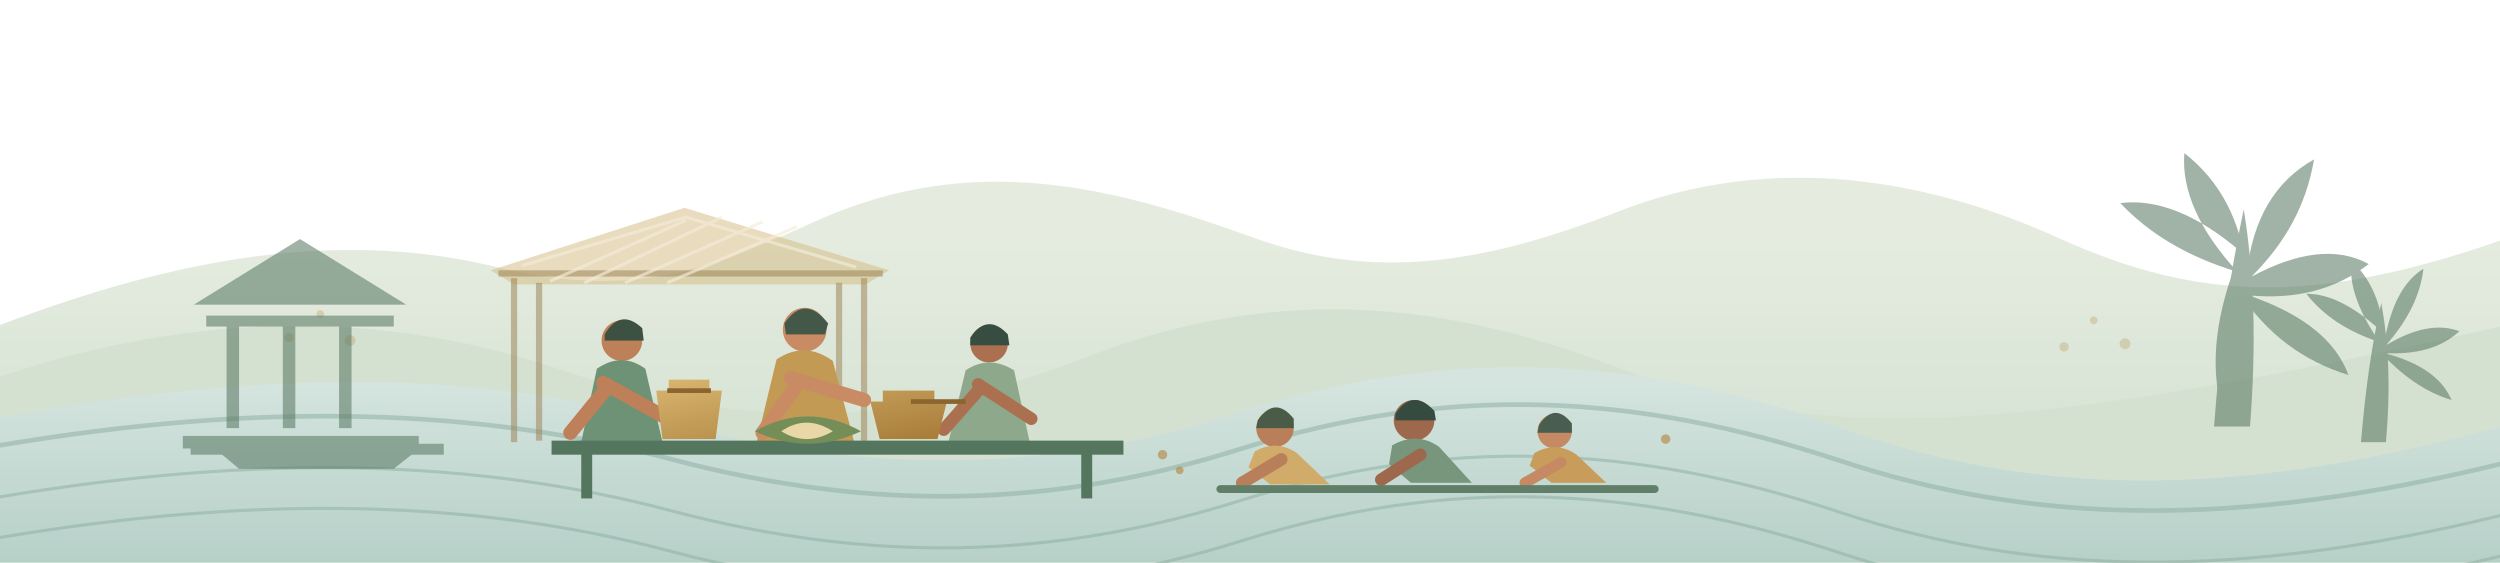
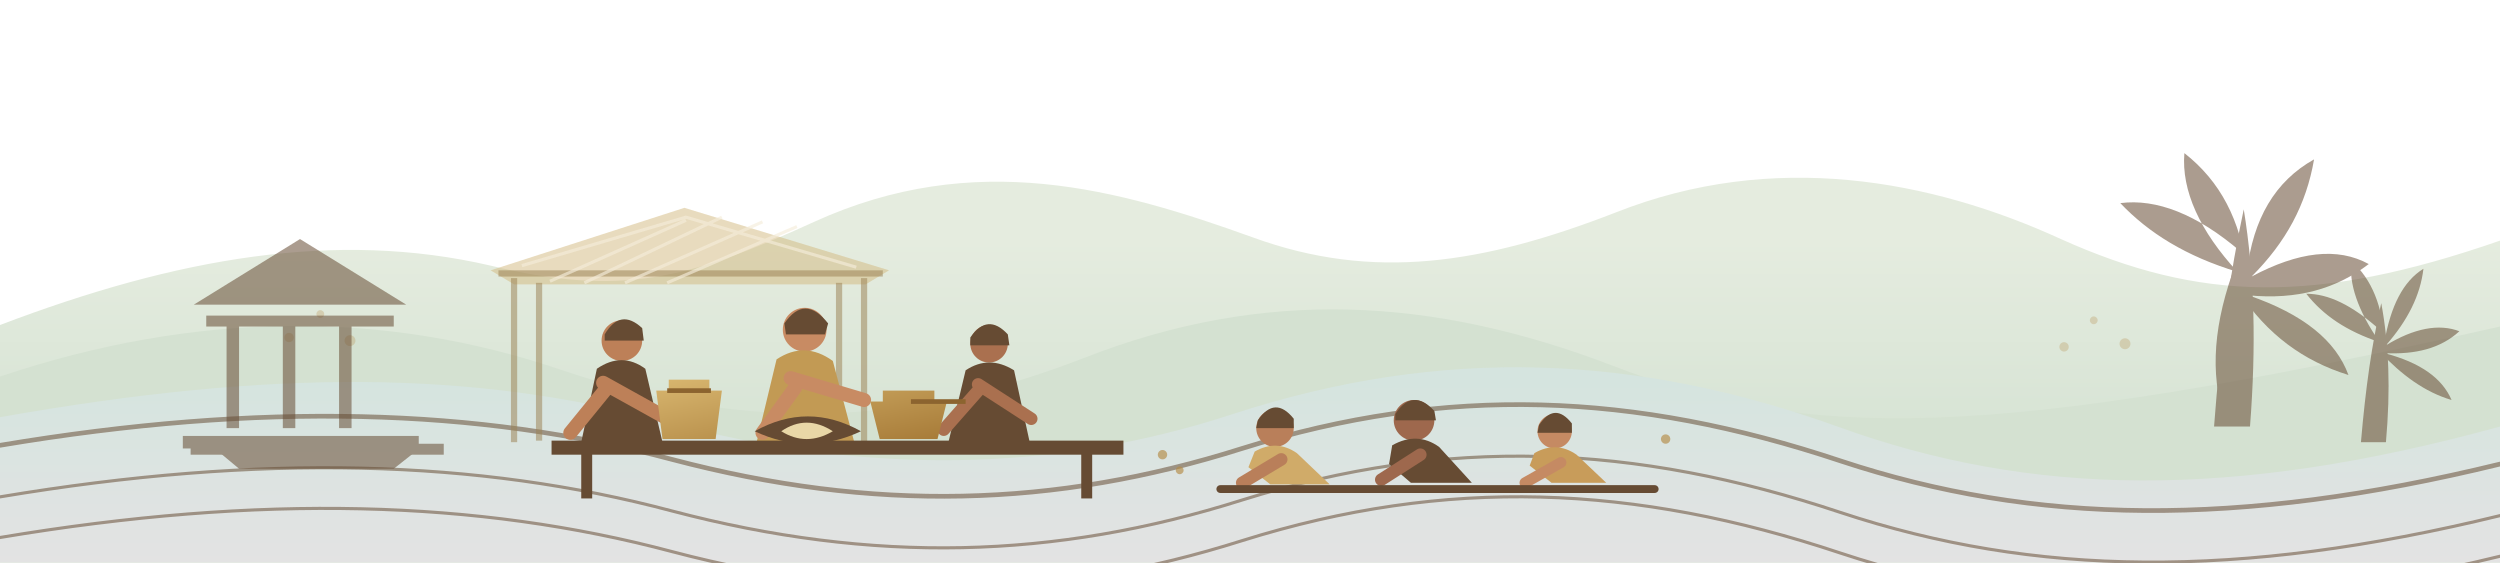
<svg xmlns="http://www.w3.org/2000/svg" viewBox="0 0 1600 360" fill="none">
  <defs>
    <linearGradient id="far-bank" x1="0" y1="154" x2="0" y2="284" gradientUnits="userSpaceOnUse">
      <stop stop-color="#e5ecdf" />
      <stop offset="1" stop-color="#d6e3d4" />
    </linearGradient>
    <linearGradient id="river" x1="0" y1="244" x2="0" y2="360" gradientUnits="userSpaceOnUse">
      <stop stop-color="#d5e4df" />
-       <stop offset="1" stop-color="#b6d0c8" />
+       <stop offset="1" stop-color="#e3e3e3" />
    </linearGradient>
    <linearGradient id="brass" x1="0" y1="0" x2="1" y2="1">
      <stop stop-color="#d8b66f" />
      <stop offset="1" stop-color="#a77b38" />
    </linearGradient>
  </defs>
  <path fill="url(#far-bank)" d="M0 208c113-43 215-61 314-38 83 20 126 9 207-28 103-47 195-21 281 10 77 28 147 17 232-16 101-40 202-21 285 17 89 40 163 42 281 1v127H0V208Z" />
  <path fill="#d4e1d1" d="M0 241c125-42 246-43 360-4 122 41 223 35 334-8 115-45 223-39 338 5 124 48 239 49 568-25v151H0V241Z" />
  <path fill="url(#river)" d="M0 267c175-31 303-30 426 3 127 34 247 33 363-5 135-44 259-38 387 8 124 45 253 47 424 0v87H0v-93Z" />
-   <g stroke="#8eb0a5" stroke-linecap="round" opacity=".54">
+   <g stroke="#664b33" stroke-linecap="round" opacity=".54">
    <path stroke-width="3" d="M0 285c167-28 306-24 430 9 129 34 245 31 365-7 131-41 251-36 383 8 124 41 254 43 422 2" />
    <path stroke-width="2" d="M0 318c167-28 306-24 430 9 129 34 245 31 365-7 131-41 251-36 383 8 124 41 254 43 422 2" />
    <path stroke-width="2" d="M0 344c167-28 306-24 430 9 129 34 245 31 365-7 131-41 251-36 383 8 124 41 254 43 422 2" />
  </g>
  <g fill="#b48a45" opacity=".28">
    <circle cx="185" cy="216" r="3" />
    <circle cx="205" cy="201" r="2.5" />
    <circle cx="224" cy="218" r="3.5" />
    <circle cx="1321" cy="222" r="3" />
    <circle cx="1340" cy="205" r="2.5" />
    <circle cx="1360" cy="220" r="3.5" />
  </g>
-   <g fill="#53745f" opacity=".55">
+   <g fill="#664b33" opacity=".55">
    <path d="M117 279h151v8H117zm15-77h120v7H132zm-8-7 68-42 68 42H124Z" />
    <path d="M145 207h8v67h-8zm36 0h8v67h-8zm36 0h8v67h-8zm-95 77h162v7H122z" />
    <path d="m135 285 18 15h99l19-15" />
    <path d="M1417 273c4-54 10-97 19-139 7 43 8 87 4 139h-23Z" />
    <path d="M1434 161c-28-24-54-34-77-31 18 19 42 34 75 44-24-26-36-52-34-76 23 18 36 43 40 76 4-34 18-58 43-72-5 29-18 53-40 75 30-16 55-19 75-8-21 16-46 23-77 20 35 12 56 29 64 51-29-9-52-26-70-53 7 31 3 56-11 75-8-29-4-62 12-101Z" />
    <path d="M1511 283c3-35 7-63 13-89 5 27 6 55 3 89h-16Z" />
    <path d="M1523 211c-18-16-33-23-47-23 11 14 26 24 47 31-14-20-20-38-18-52 13 12 20 29 21 52 4-23 12-39 25-47-2 17-10 33-24 49 18-11 34-14 47-9-12 11-28 15-48 14 23 6 37 16 43 30-17-5-32-16-46-31 6 20 5 36-3 49-7-16-6-34 3-58Z" />
  </g>
  <path fill="#d2b87d" opacity=".5" d="m314 173 124-40 131 40-15 9H329l-15-9Z" />
  <path stroke="#9b8355" stroke-width="4" opacity=".53" d="M329 178v105m224-105v105M345 181v101m192-101v101M319 175h246" />
  <path stroke="#f5edda" stroke-width="2" opacity=".65" d="m334 170 105-31 109 32m-196 9 87-39m-65 40 88-42m-62 42 88-39m-61 39 83-36" />
  <g stroke-linecap="round" stroke-linejoin="round">
    <circle cx="398" cy="218" r="13" fill="#bd8058" />
-     <path d="M387 214q10-17 24-4l1 8h-25Z" fill="#3c5141" />
-     <path d="M382 236q16-11 31 0l11 47h-52l10-47Z" fill="#6d9275" />
+     <path d="M387 214q10-17 24-4l1 8h-25Z" fill="#664b33" />
+     <path d="M382 236q16-11 31 0l11 47h-52l10-47Z" fill="#664b33" />
    <path d="m386 245 45 25m-44-20-22 27" stroke="#bd8058" stroke-width="9" />
    <circle cx="515" cy="211" r="14" fill="#c88b63" />
-     <path d="M502 207q13-19 28 0l-2 7h-25Z" fill="#435848" />
+     <path d="M502 207q13-19 28 0l-2 7h-25Z" fill="#664b33" />
    <path d="M497 230q18-12 36 1l14 53h-63l13-54Z" fill="#c29a54" />
    <path d="m506 242 47 14m-44-8-21 29" stroke="#c88b63" stroke-width="9" />
    <circle cx="633" cy="220" r="12" fill="#aa704f" />
-     <path d="M621 216q11-16 24-2l1 7h-25Z" fill="#374d42" />
-     <path d="M618 237q15-10 31 0l10 46h-52l11-46Z" fill="#8da88a" />
+     <path d="M621 216q11-16 24-2l1 7h-25Z" fill="#664b33" />
+     <path d="M618 237q15-10 31 0l10 46h-52l11-46Z" fill="#664b33" />
    <path d="m626 246 34 22m-34-18-22 25" stroke="#aa704f" stroke-width="8" />
  </g>
-   <path fill="#54765f" d="M353 282h366v9H353zm19 9h7v28h-7zm320 0h7v28h-7z" />
+   <path fill="#664b33" d="M353 282h366v9H353zm19 9h7v28h-7zm320 0h7v28h-7z" />
  <path fill="url(#brass)" d="M420 250h42l-4 31h-34l-4-31Zm8-7h26v7h-26Zm129 14h49l-6 24h-37l-6-24Zm8-7h33v7h-33Z" />
  <path stroke="#8c642f" stroke-width="3" d="M427 250h28m128 7h35" />
-   <path fill="#758e58" d="M483 276q34-19 68 0-34 16-68 0Z" />
+   <path fill="#664b33" d="M483 276q34-19 68 0-34 16-68 0Z" />
  <path fill="#e9d7a7" d="M500 276q16-11 33 0-17 10-33 0Z" />
  <g stroke-linecap="round" stroke-linejoin="round">
    <circle cx="816" cy="274" r="12" fill="#b97f5a" />
-     <path d="M805 269q11-16 23-1v6h-24Z" fill="#4a5c47" />
+     <path d="M805 269q11-16 23-1v6h-24Z" fill="#664b33" />
    <path d="M803 289q14-8 27 1l21 20h-38l-14-11Z" fill="#d0ab69" />
    <path d="M820 294 795 309" stroke="#b97f5a" stroke-width="8" />
    <circle cx="905" cy="269" r="13" fill="#9e684d" />
-     <path d="M893 265q11-17 25-2l1 6h-26Z" fill="#354b40" />
-     <path d="M891 285q16-9 30 1l21 23h-39l-14-12Z" fill="#78967b" />
+     <path d="M893 265q11-17 25-2l1 6h-26Z" fill="#664b33" />
+     <path d="M891 285q16-9 30 1l21 23h-39l-14-12Z" fill="#664b33" />
    <path d="M909 291 884 307" stroke="#9e684d" stroke-width="8" />
    <circle cx="995" cy="276" r="11" fill="#c58a63" />
-     <path d="M985 272q10-15 21-1v6h-22Z" fill="#495e4e" />
+     <path d="M985 272q10-15 21-1v6h-22Z" fill="#664b33" />
    <path d="M982 290q14-8 27 1l19 18h-35l-14-11Z" fill="#c89c5a" />
    <path d="M999 296 976 309" stroke="#c58a63" stroke-width="7" />
-     <path stroke="#617e68" stroke-width="5" d="M781 313h278" />
+     <path stroke="#664b33" stroke-width="5" d="M781 313h278" />
  </g>
  <g fill="#b48a45" opacity=".65">
    <circle cx="744" cy="291" r="3" />
    <circle cx="755" cy="301" r="2.5" />
    <circle cx="1066" cy="281" r="3" />
  </g>
</svg>
